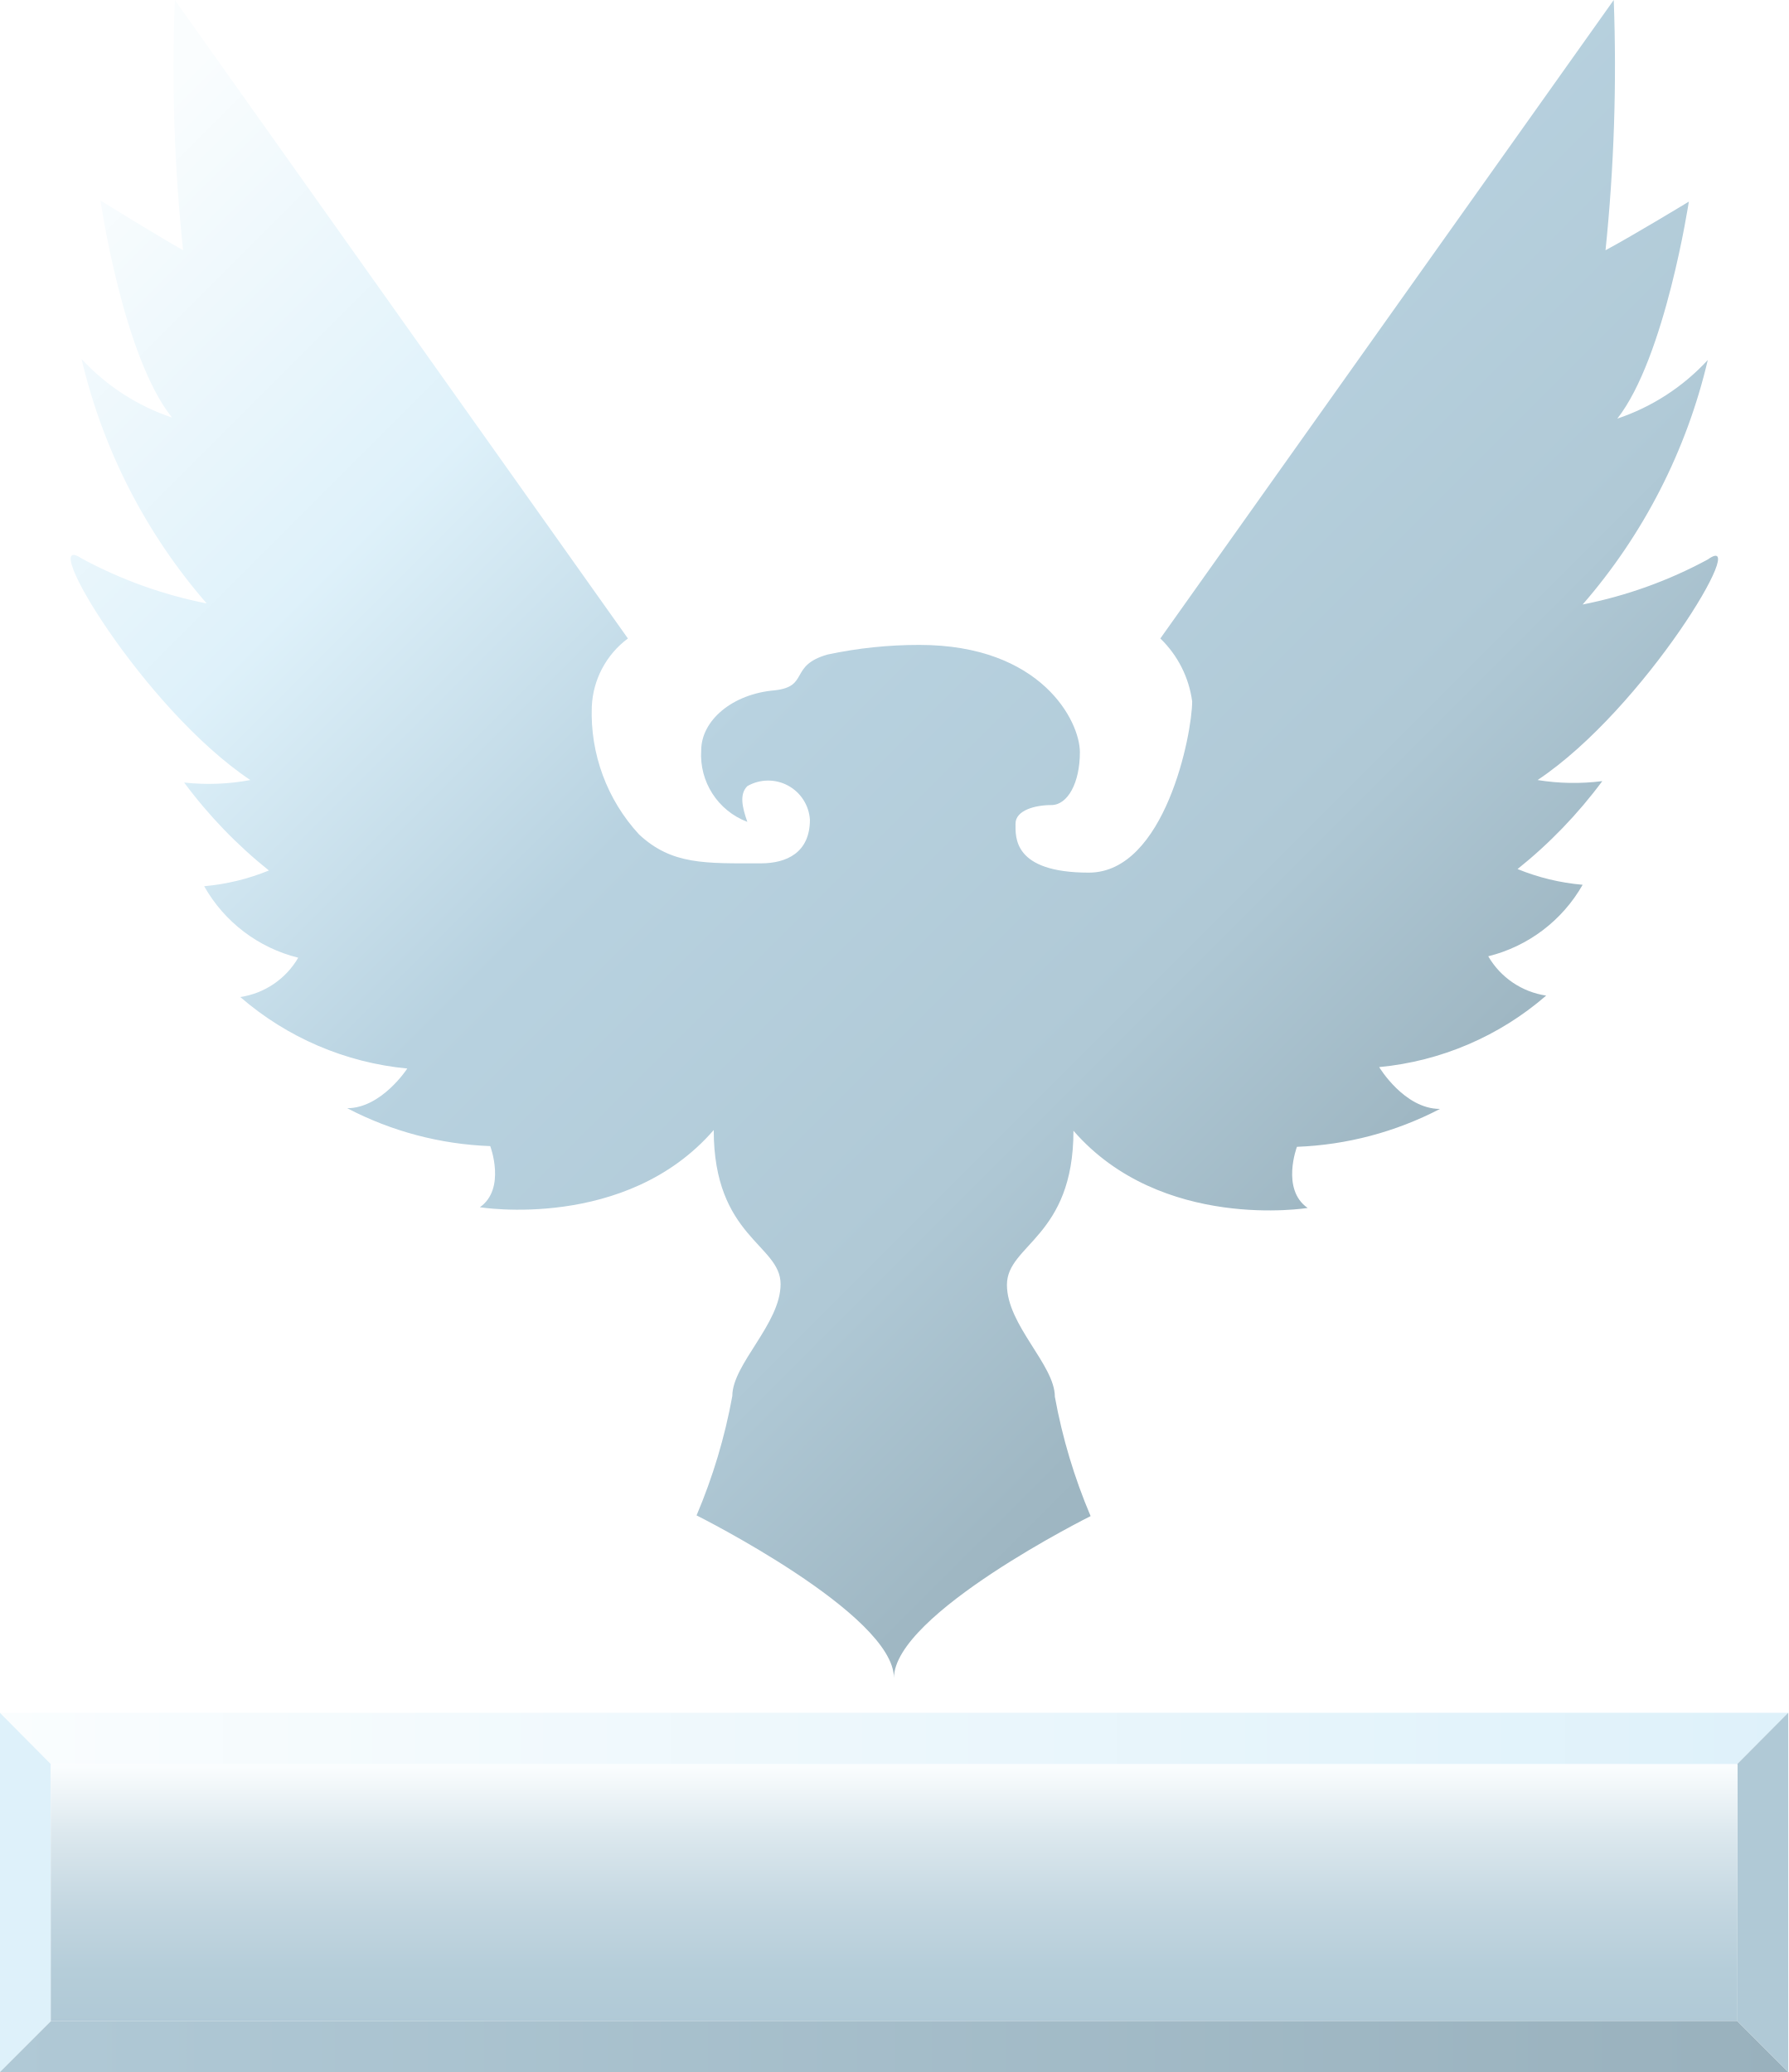
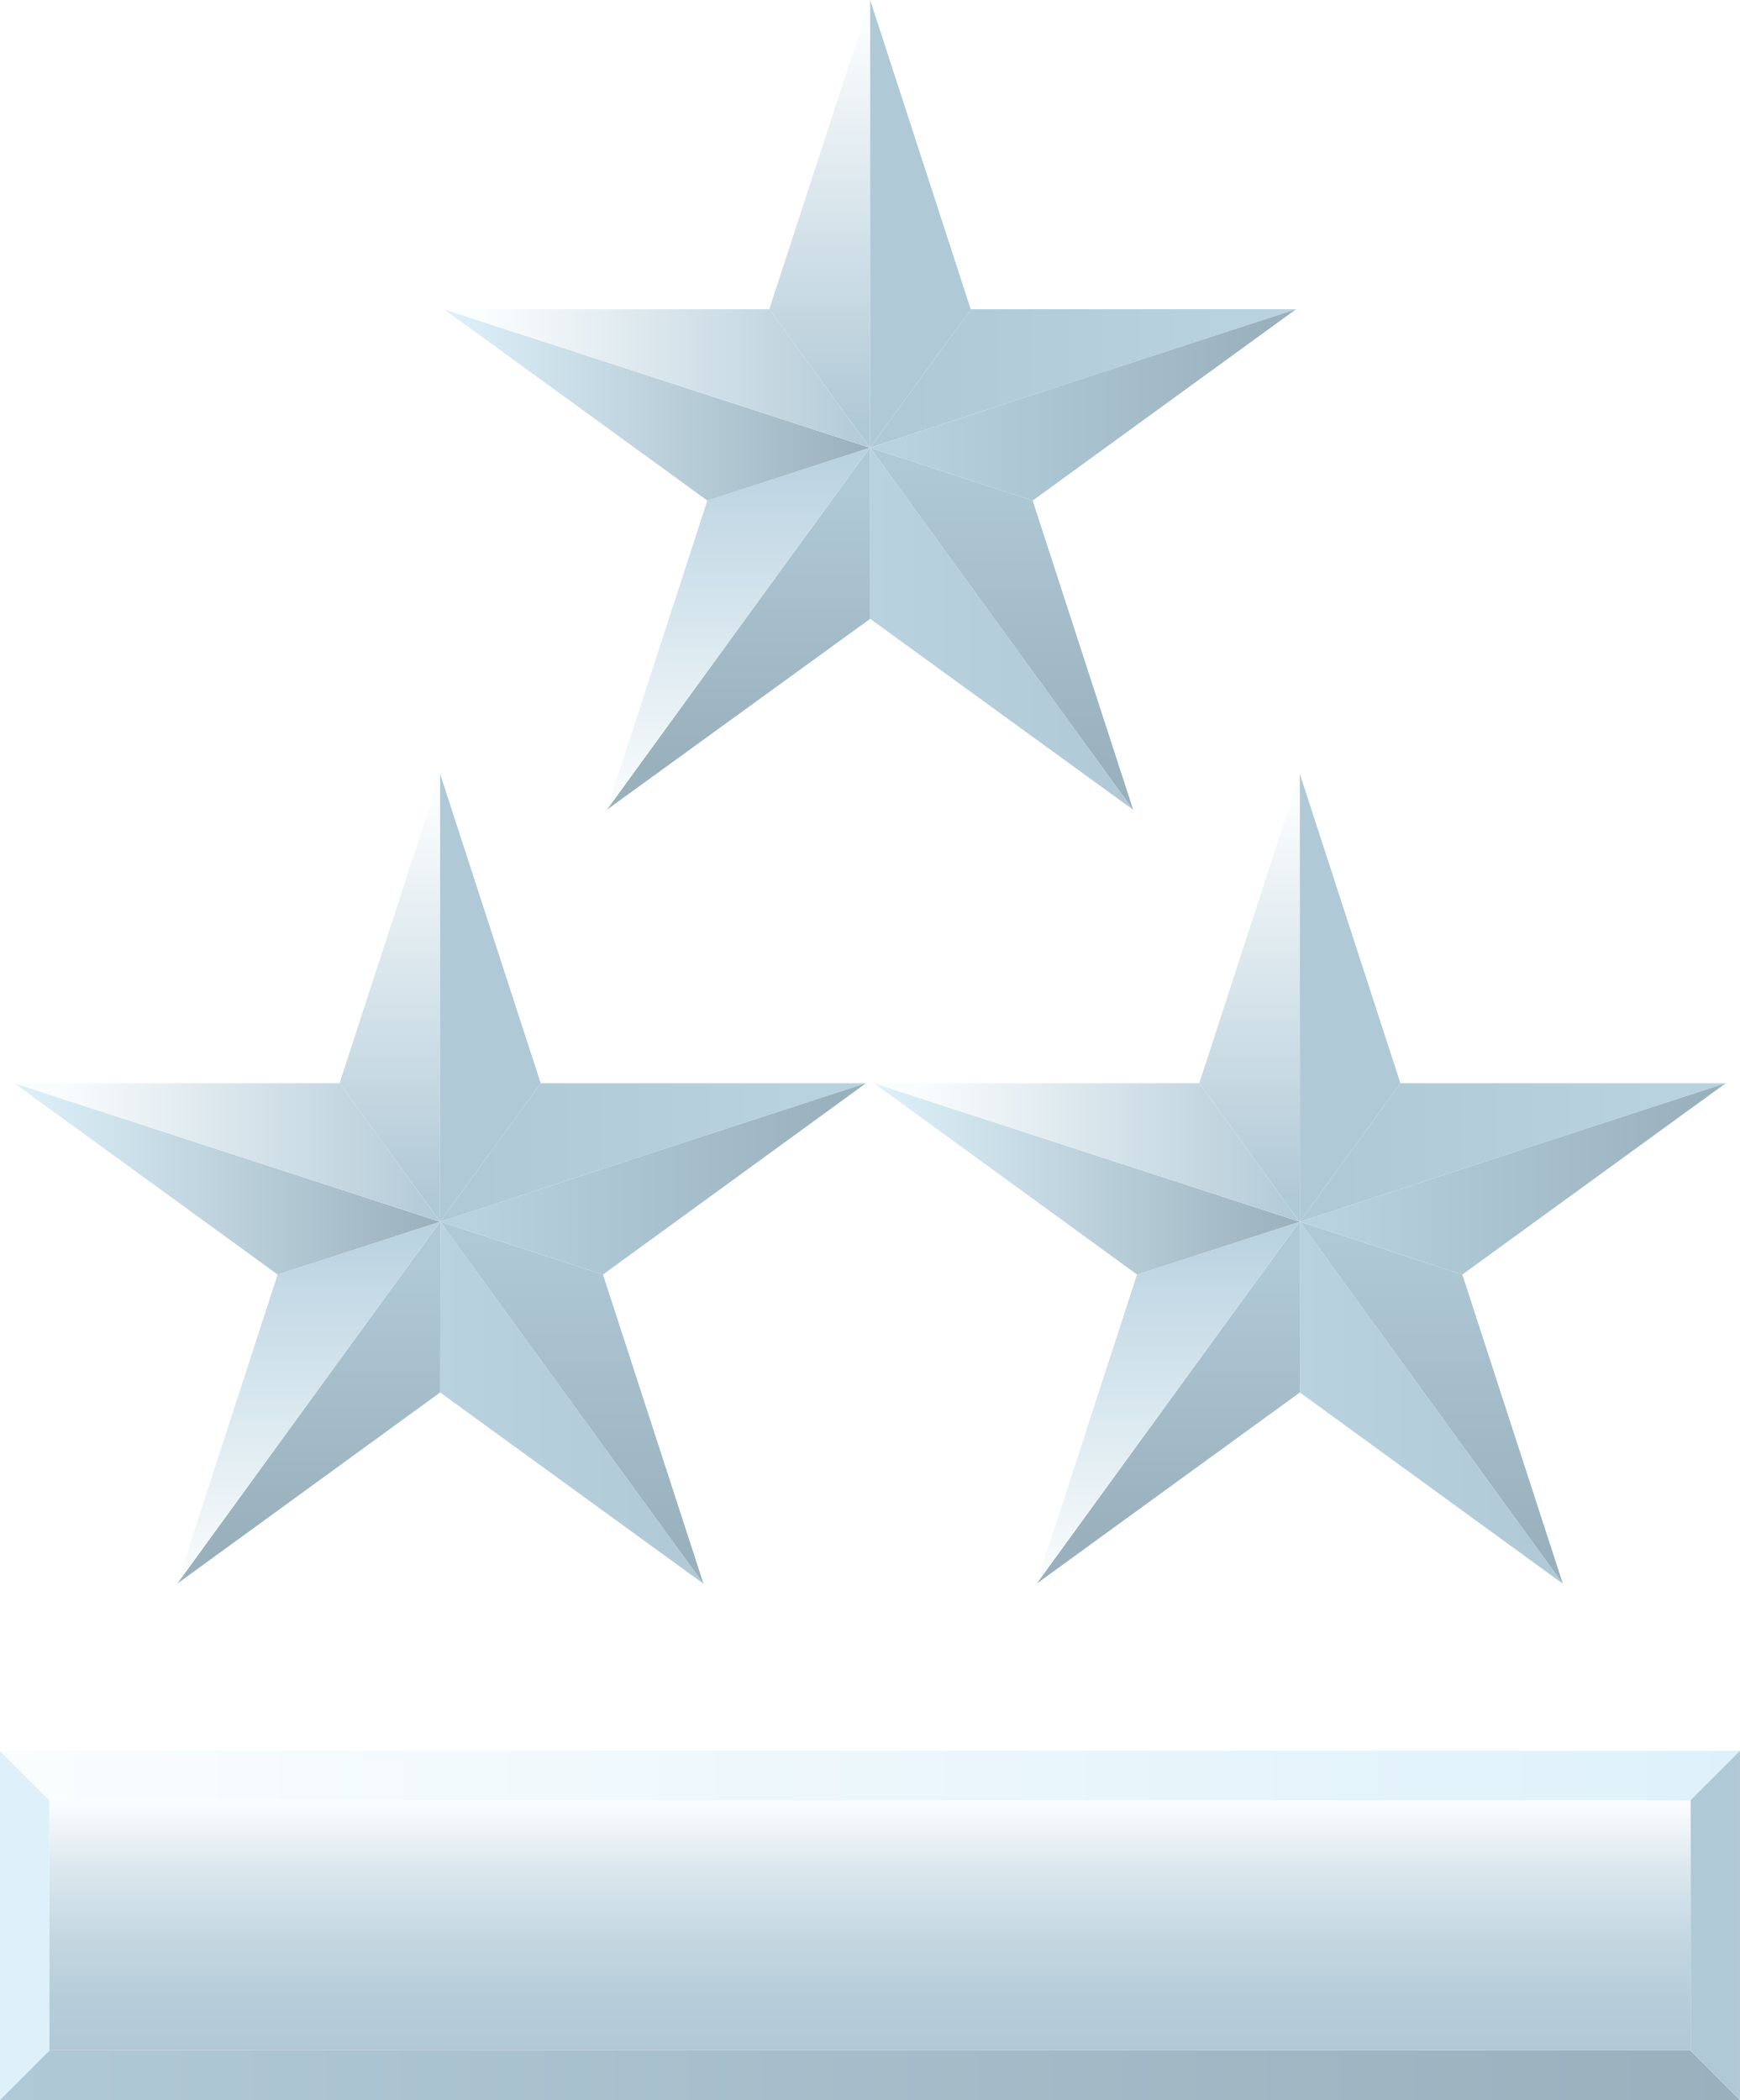
- <svg xmlns="http://www.w3.org/2000/svg" viewBox="0 0 50.01 57.96">
+ <svg xmlns="http://www.w3.org/2000/svg" xmlns:xlink="http://www.w3.org/1999/xlink" viewBox="0 0 50.01 60.37">
  <defs>
-     <style>.cls-1{fill:url(#linear-gradient);}.cls-2{fill:#def1fa;}.cls-3{fill:url(#linear-gradient-2);}.cls-4{fill:url(#linear-gradient-3);}.cls-5{fill:#b0c9d6;}.cls-6{fill:url(#linear-gradient-4);}</style>
-     <linearGradient id="linear-gradient" x1="9.15" y1="-1.96" x2="44.9" y2="33.79" gradientUnits="userSpaceOnUse">
+     <style>.cls-1{fill:url(#linear-gradient);}.cls-2{fill:url(#linear-gradient-2);}.cls-3{fill:url(#linear-gradient-3);}.cls-4{fill:url(#linear-gradient-4);}.cls-5{fill:url(#linear-gradient-5);}.cls-6{fill:#b0c9d6;}.cls-7{fill:url(#linear-gradient-6);}.cls-8{fill:url(#linear-gradient-7);}.cls-9{fill:url(#linear-gradient-8);}.cls-10{fill:url(#linear-gradient-9);}.cls-11{fill:url(#linear-gradient-10);}.cls-12{fill:url(#linear-gradient-11);}.cls-13{fill:url(#linear-gradient-12);}.cls-14{fill:url(#linear-gradient-13);}.cls-15{fill:url(#linear-gradient-14);}.cls-16{fill:url(#linear-gradient-15);}.cls-17{fill:url(#linear-gradient-16);}.cls-18{fill:url(#linear-gradient-17);}.cls-19{fill:url(#linear-gradient-18);}.cls-20{fill:url(#linear-gradient-19);}.cls-21{fill:url(#linear-gradient-20);}.cls-22{fill:url(#linear-gradient-21);}.cls-23{fill:url(#linear-gradient-22);}.cls-24{fill:url(#linear-gradient-23);}.cls-25{fill:url(#linear-gradient-24);}.cls-26{fill:url(#linear-gradient-25);}.cls-27{fill:url(#linear-gradient-26);}.cls-28{fill:url(#linear-gradient-27);}.cls-29{fill:#def1fa;}.cls-30{fill:url(#linear-gradient-28);}.cls-31{fill:url(#linear-gradient-29);}.cls-32{fill:url(#linear-gradient-30);}</style>
+     <linearGradient id="linear-gradient" x1="23.56" y1="0.85" x2="23.56" y2="12.16" gradientUnits="userSpaceOnUse">
      <stop offset="0" stop-color="#fafdfe" />
-       <stop offset="0.25" stop-color="#def1fa" />
-       <stop offset="0.47" stop-color="#b8d2e0" />
-       <stop offset="0.73" stop-color="#b0c9d6" />
-       <stop offset="0.74" stop-color="#afc8d5" />
-       <stop offset="0.89" stop-color="#9fb7c3" />
+       <stop offset="1" stop-color="#b0c9d6" />
+     </linearGradient>
+     <linearGradient id="linear-gradient-2" x1="25.01" y1="18.08" x2="32.57" y2="18.08" gradientUnits="userSpaceOnUse">
+       <stop offset="0" stop-color="#b8d2e0" />
+       <stop offset="1" stop-color="#b0c9d6" />
+     </linearGradient>
+     <linearGradient id="linear-gradient-3" x1="21.23" y1="14.12" x2="21.23" y2="21.91" gradientUnits="userSpaceOnUse">
+       <stop offset="0" stop-color="#b0c9d6" />
      <stop offset="1" stop-color="#99b1bd" />
    </linearGradient>
-     <linearGradient id="linear-gradient-2" y1="48.63" x2="50.01" y2="48.63" gradientUnits="userSpaceOnUse">
+     <linearGradient id="linear-gradient-4" x1="28.79" y1="13.33" x2="28.79" y2="22.3" xlink:href="#linear-gradient-3" />
+     <linearGradient id="linear-gradient-5" x1="35.29" y1="10.88" x2="26.08" y2="10.88" xlink:href="#linear-gradient-2" />
+     <linearGradient id="linear-gradient-6" x1="25.91" y1="11.64" x2="36.42" y2="11.64" gradientUnits="userSpaceOnUse">
+       <stop offset="0" stop-color="#b8d2e0" />
+       <stop offset="1" stop-color="#99b1bd" />
+     </linearGradient>
+     <linearGradient id="linear-gradient-7" x1="21.22" y1="23.27" x2="21.22" y2="12.97" gradientUnits="userSpaceOnUse">
+       <stop offset="0" stop-color="#fafdfe" />
+       <stop offset="1" stop-color="#b8d2e0" />
+     </linearGradient>
+     <linearGradient id="linear-gradient-8" x1="12.86" y1="11.64" x2="24.99" y2="11.64" gradientUnits="userSpaceOnUse">
+       <stop offset="0" stop-color="#def1fa" />
+       <stop offset="1" stop-color="#99b1bd" />
+     </linearGradient>
+     <linearGradient id="linear-gradient-9" x1="13.95" y1="10.88" x2="25.35" y2="10.88" xlink:href="#linear-gradient" />
+     <linearGradient id="linear-gradient-10" x1="11.21" y1="23.1" x2="11.21" y2="34.41" xlink:href="#linear-gradient" />
+     <linearGradient id="linear-gradient-11" x1="12.65" y1="40.32" x2="20.22" y2="40.32" xlink:href="#linear-gradient-2" />
+     <linearGradient id="linear-gradient-12" x1="8.87" y1="36.36" x2="8.87" y2="44.16" xlink:href="#linear-gradient-3" />
+     <linearGradient id="linear-gradient-13" x1="16.44" y1="35.58" x2="16.44" y2="44.55" xlink:href="#linear-gradient-3" />
+     <linearGradient id="linear-gradient-14" x1="22.93" y1="33.13" x2="13.72" y2="33.13" xlink:href="#linear-gradient-2" />
+     <linearGradient id="linear-gradient-15" x1="13.56" y1="33.89" x2="24.07" y2="33.89" xlink:href="#linear-gradient-6" />
+     <linearGradient id="linear-gradient-16" x1="8.87" y1="45.52" x2="8.87" y2="35.22" xlink:href="#linear-gradient-7" />
+     <linearGradient id="linear-gradient-17" x1="0.51" y1="33.89" x2="12.63" y2="33.89" xlink:href="#linear-gradient-8" />
+     <linearGradient id="linear-gradient-18" x1="1.6" y1="33.13" x2="12.99" y2="33.13" xlink:href="#linear-gradient" />
+     <linearGradient id="linear-gradient-19" x1="35.91" y1="23.1" x2="35.91" y2="34.41" xlink:href="#linear-gradient" />
+     <linearGradient id="linear-gradient-20" x1="37.36" y1="40.32" x2="44.92" y2="40.32" xlink:href="#linear-gradient-2" />
+     <linearGradient id="linear-gradient-21" x1="33.58" y1="36.36" x2="33.58" y2="44.16" xlink:href="#linear-gradient-3" />
+     <linearGradient id="linear-gradient-22" x1="41.14" y1="35.58" x2="41.14" y2="44.55" xlink:href="#linear-gradient-3" />
+     <linearGradient id="linear-gradient-23" x1="47.64" y1="33.13" x2="38.43" y2="33.13" xlink:href="#linear-gradient-2" />
+     <linearGradient id="linear-gradient-24" x1="38.27" y1="33.89" x2="48.77" y2="33.89" xlink:href="#linear-gradient-6" />
+     <linearGradient id="linear-gradient-25" x1="33.58" y1="45.52" x2="33.58" y2="35.22" xlink:href="#linear-gradient-7" />
+     <linearGradient id="linear-gradient-26" x1="25.22" y1="33.89" x2="37.34" y2="33.89" xlink:href="#linear-gradient-8" />
+     <linearGradient id="linear-gradient-27" x1="26.31" y1="33.13" x2="37.7" y2="33.13" xlink:href="#linear-gradient" />
+     <linearGradient id="linear-gradient-28" y1="51.04" x2="50.01" y2="51.04" gradientUnits="userSpaceOnUse">
      <stop offset="0" stop-color="#fafdfe" />
      <stop offset="1" stop-color="#def1fa" />
    </linearGradient>
-     <linearGradient id="linear-gradient-3" y1="57.24" x2="50.01" y2="57.24" gradientUnits="userSpaceOnUse">
-       <stop offset="0" stop-color="#b0c9d6" />
-       <stop offset="1" stop-color="#99b1bd" />
-     </linearGradient>
-     <linearGradient id="linear-gradient-4" x1="25.01" y1="49.42" x2="25.01" y2="56.63" gradientUnits="userSpaceOnUse">
+     <linearGradient id="linear-gradient-29" x1="0" y1="59.66" x2="50.01" y2="59.66" xlink:href="#linear-gradient-3" />
+     <linearGradient id="linear-gradient-30" x1="25.01" y1="51.84" x2="25.01" y2="59.04" gradientUnits="userSpaceOnUse">
      <stop offset="0" stop-color="#fafdfe" />
      <stop offset="0.26" stop-color="#dce8ee" />
      <stop offset="0.54" stop-color="#c4d7e1" />
      <stop offset="0.79" stop-color="#b5cdd9" />
      <stop offset="1" stop-color="#b0c9d6" />
    </linearGradient>
  </defs>
  <g id="Layer_2" data-name="Layer 2">
    <g id="Artwork">
-       <g id="Brigadier_Grade_2_" data-name="Brigadier (Grade 2)">
-         <path class="cls-1" d="M17.56,17.86,4.89,0a48.38,48.38,0,0,0,.23,7c-.81-.46-2.31-1.39-2.31-1.39s.63,4.36,2,6.07a6.06,6.06,0,0,1-2.53-1.64,16,16,0,0,0,3.5,6.84,12.4,12.4,0,0,1-3.5-1.26C1,14.76,4,19.81,7,21.82a6.3,6.3,0,0,1-1.85.07,13.28,13.28,0,0,0,2.37,2.46,6.23,6.23,0,0,1-1.81.44,4.17,4.17,0,0,0,2.63,2,2.26,2.26,0,0,1-1.62,1.1,8.33,8.33,0,0,0,4.67,2S10.67,31,9.71,31a9.37,9.37,0,0,0,4,1.06s.45,1.19-.29,1.71c0,0,4.09.67,6.54-2.16,0,3,1.87,3.2,1.87,4.31s-1.35,2.24-1.35,3.13a15.74,15.74,0,0,1-1,3.34S25,45.15,25,46.94c0-1.79,5.5-4.53,5.5-4.53a15.74,15.74,0,0,1-1-3.34c0-.89-1.34-2-1.34-3.13s1.86-1.33,1.86-4.31c2.46,2.83,6.55,2.16,6.55,2.16-.75-.52-.3-1.71-.3-1.71a9.44,9.44,0,0,0,4-1.06c-1,0-1.7-1.17-1.7-1.17a8.33,8.33,0,0,0,4.67-2,2.26,2.26,0,0,1-1.62-1.1,4.2,4.2,0,0,0,2.64-2,6.23,6.23,0,0,1-1.82-.44,13.28,13.28,0,0,0,2.37-2.46A6.3,6.3,0,0,1,43,21.82c3-2,6-7.06,4.76-6.17a12.4,12.4,0,0,1-3.5,1.26,16,16,0,0,0,3.5-6.84,6.06,6.06,0,0,1-2.53,1.64c1.34-1.71,2-6.07,2-6.07S45.7,6.57,44.9,7a50.26,50.26,0,0,0,.23-7L32.45,17.86a3,3,0,0,1,.89,1.76c0,.91-.76,4.79-2.89,4.79s-2.05-1-2.05-1.37.54-.52,1-.52.8-.62.8-1.48-1.07-3-4.49-3a12.26,12.26,0,0,0-2.57.27c-1.08.31-.5.89-1.47,1-1.2.1-2.06.85-2.06,1.68a2,2,0,0,0,1.29,2c-.14-.4-.23-.77,0-1a1.17,1.17,0,0,1,1.75.94c0,.92-.65,1.22-1.37,1.22-1.55,0-2.49.05-3.41-.81a5,5,0,0,1-1.32-3.57A2.51,2.51,0,0,1,17.56,17.86Z" />
-         <polygon class="cls-2" points="1.42 56.53 1.42 49.35 1.43 49.35 0 47.91 0 57.96 1.43 56.53 1.42 56.53" />
-         <polygon class="cls-3" points="48.58 49.35 50.01 47.91 0 47.91 1.43 49.35 48.58 49.35" />
-         <polygon class="cls-4" points="48.58 56.53 1.43 56.53 0 57.96 50.01 57.96 48.58 56.53" />
-         <polygon class="cls-5" points="48.58 49.35 48.59 49.35 48.59 56.53 48.58 56.53 50.01 57.96 50.01 47.91 48.58 49.35" />
-         <rect class="cls-6" x="1.42" y="49.35" width="47.17" height="7.18" />
+       <g id="Colonel_Grade_2_" data-name="Colonel (Grade 2)">
+         <polygon class="cls-1" points="25 12.87 22.11 8.89 25.01 0 25.01 12.86 25 12.87" />
+         <polygon class="cls-2" points="25.01 12.87 32.57 23.28 25.01 17.79 25.01 12.87 25.01 12.87" />
+         <polygon class="cls-3" points="25.01 12.87 25.01 17.79 17.44 23.28 25 12.87 25.01 12.87" />
+         <polygon class="cls-4" points="25.01 12.87 29.68 14.39 32.57 23.28 25.01 12.87 25.01 12.87" />
+         <polygon class="cls-5" points="25.01 12.87 27.9 8.89 37.25 8.89 25.01 12.87 25.01 12.87" />
+         <polygon class="cls-6" points="25.01 12.86 25.01 0 27.9 8.89 25.01 12.87 25.01 12.86" />
+         <polygon class="cls-7" points="25.01 12.87 37.25 8.89 29.68 14.39 25.01 12.87 25.01 12.87" />
+         <polygon class="cls-8" points="25 12.87 17.44 23.28 20.33 14.39 25 12.87 25 12.87" />
+         <polygon class="cls-9" points="25 12.87 20.33 14.39 12.76 8.89 25 12.87 25 12.87" />
+         <polygon class="cls-10" points="25 12.87 12.76 8.89 22.11 8.89 25 12.87 25 12.87" />
+         <polygon class="cls-11" points="12.65 35.12 9.76 31.14 12.65 22.25 12.65 35.1 12.65 35.12" />
+         <polygon class="cls-12" points="12.65 35.12 20.22 45.53 12.65 40.03 12.66 35.12 12.65 35.12" />
+         <polygon class="cls-13" points="12.66 35.12 12.65 40.03 5.09 45.53 12.65 35.12 12.66 35.12" />
+         <polygon class="cls-14" points="12.65 35.12 17.33 36.64 20.22 45.53 12.65 35.12 12.65 35.12" />
+         <polygon class="cls-15" points="12.65 35.12 15.54 31.14 24.89 31.14 12.66 35.12 12.65 35.12" />
+         <polygon class="cls-6" points="12.65 35.1 12.65 22.25 15.54 31.14 12.65 35.12 12.65 35.1" />
+         <polygon class="cls-16" points="12.66 35.12 24.89 31.14 17.33 36.64 12.65 35.12 12.66 35.12" />
+         <polygon class="cls-17" points="12.65 35.12 5.09 45.53 7.98 36.64 12.65 35.12 12.65 35.12" />
+         <polygon class="cls-18" points="12.65 35.12 7.98 36.64 0.41 31.14 12.64 35.12 12.65 35.12" />
+         <polygon class="cls-19" points="12.64 35.12 0.41 31.14 9.76 31.14 12.65 35.12 12.64 35.12" />
+         <polygon class="cls-20" points="37.35 35.12 34.47 31.14 37.36 22.25 37.36 35.1 37.35 35.12" />
+         <polygon class="cls-21" points="37.36 35.12 44.92 45.53 37.36 40.03 37.36 35.12 37.36 35.12" />
+         <polygon class="cls-22" points="37.36 35.12 37.36 40.03 29.79 45.53 37.35 35.12 37.36 35.12" />
+         <polygon class="cls-23" points="37.36 35.12 42.03 36.64 44.92 45.53 37.36 35.12 37.36 35.12" />
+         <polygon class="cls-24" points="37.36 35.12 40.25 31.14 49.6 31.14 37.37 35.12 37.36 35.12" />
+         <polygon class="cls-6" points="37.36 35.1 37.36 22.25 40.25 31.14 37.36 35.12 37.36 35.1" />
+         <polygon class="cls-25" points="37.37 35.12 49.6 31.14 42.03 36.64 37.36 35.12 37.37 35.12" />
+         <polygon class="cls-26" points="37.35 35.12 29.79 45.53 32.68 36.64 37.36 35.12 37.35 35.12" />
+         <polygon class="cls-27" points="37.36 35.12 32.68 36.64 25.12 31.14 37.35 35.12 37.36 35.12" />
+         <polygon class="cls-28" points="37.35 35.12 25.12 31.14 34.47 31.14 37.35 35.12 37.35 35.12" />
+         <polygon class="cls-29" points="1.42 58.94 1.42 51.76 1.43 51.76 0 50.33 0 60.37 1.43 58.94 1.42 58.94" />
+         <polygon class="cls-30" points="48.58 51.76 50.01 50.33 0 50.33 1.43 51.76 48.58 51.76" />
+         <polygon class="cls-31" points="48.58 58.94 1.43 58.94 0 60.37 50.01 60.37 48.58 58.94" />
+         <polygon class="cls-6" points="48.58 51.76 48.59 51.76 48.59 58.94 48.58 58.94 50.01 60.37 50.01 50.33 48.58 51.76" />
+         <rect class="cls-32" x="1.42" y="51.76" width="47.17" height="7.18" />
      </g>
    </g>
  </g>
</svg>
